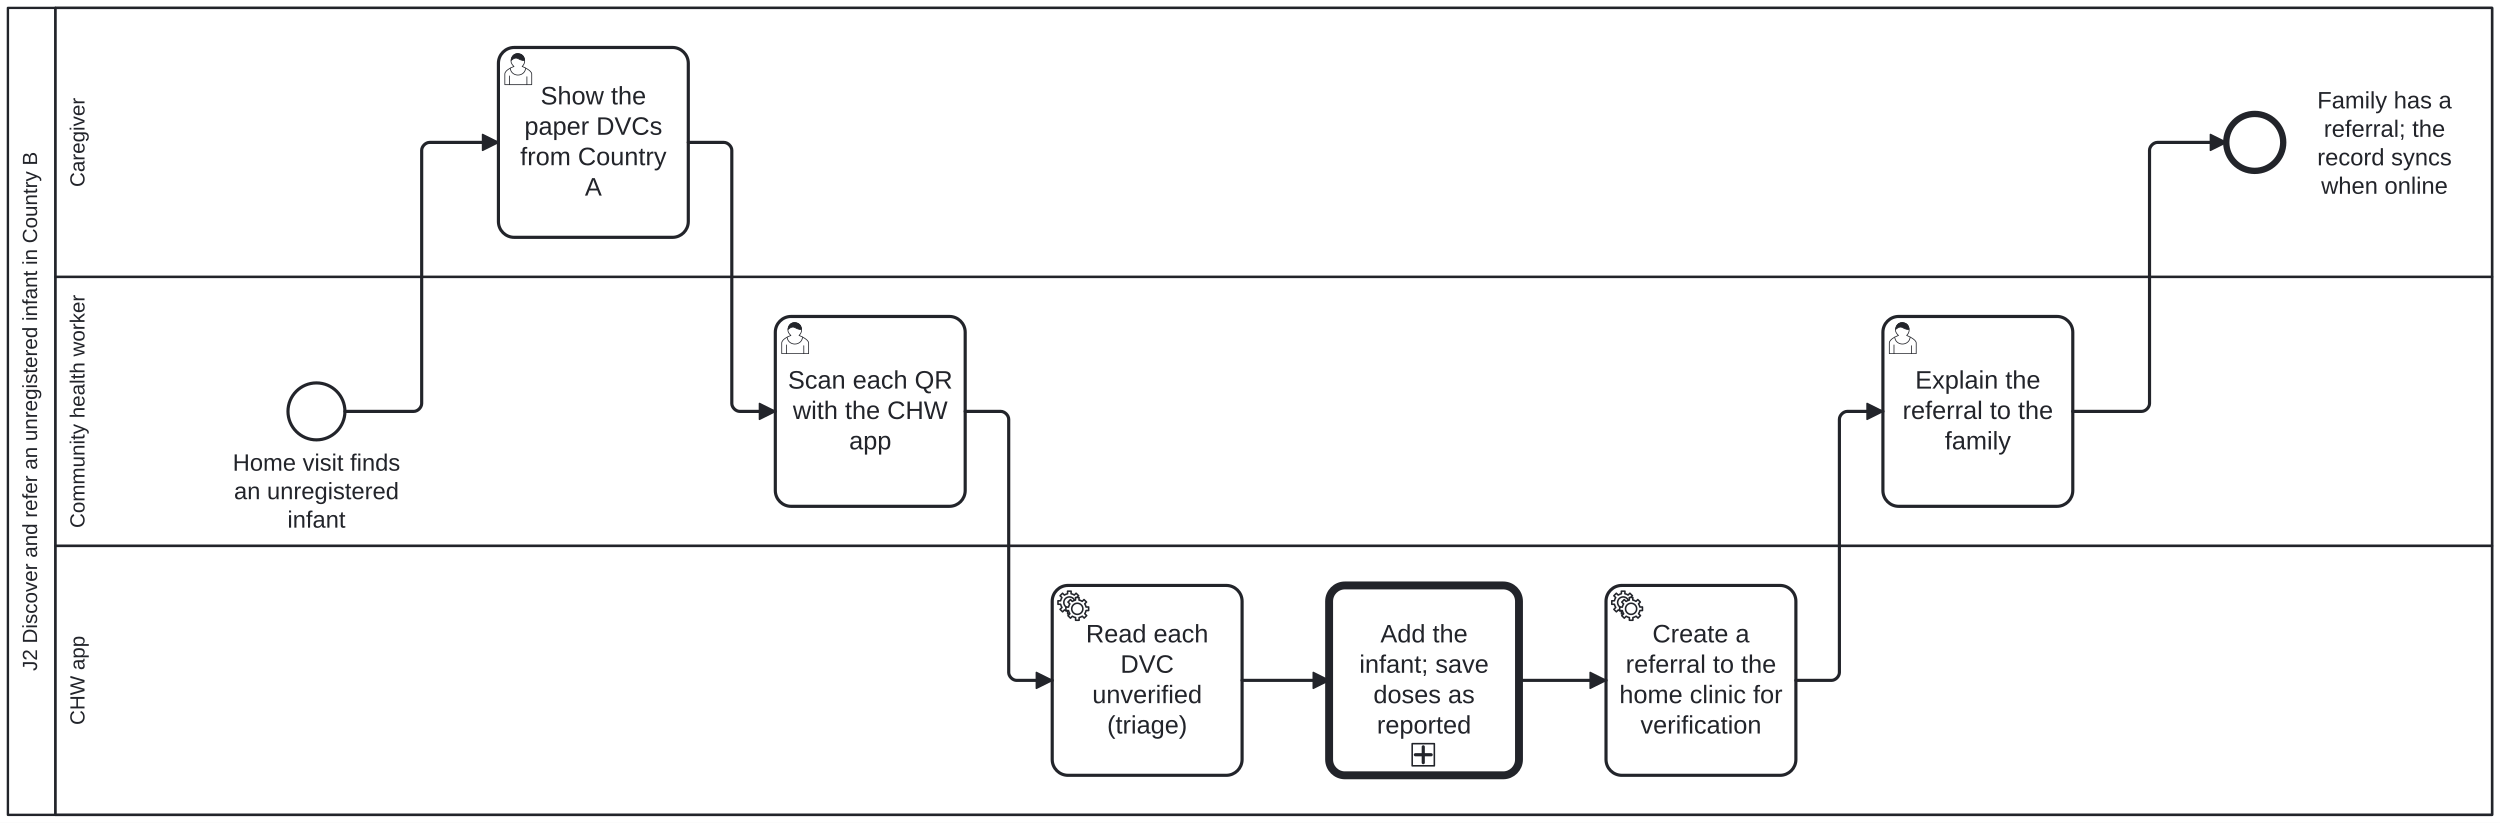
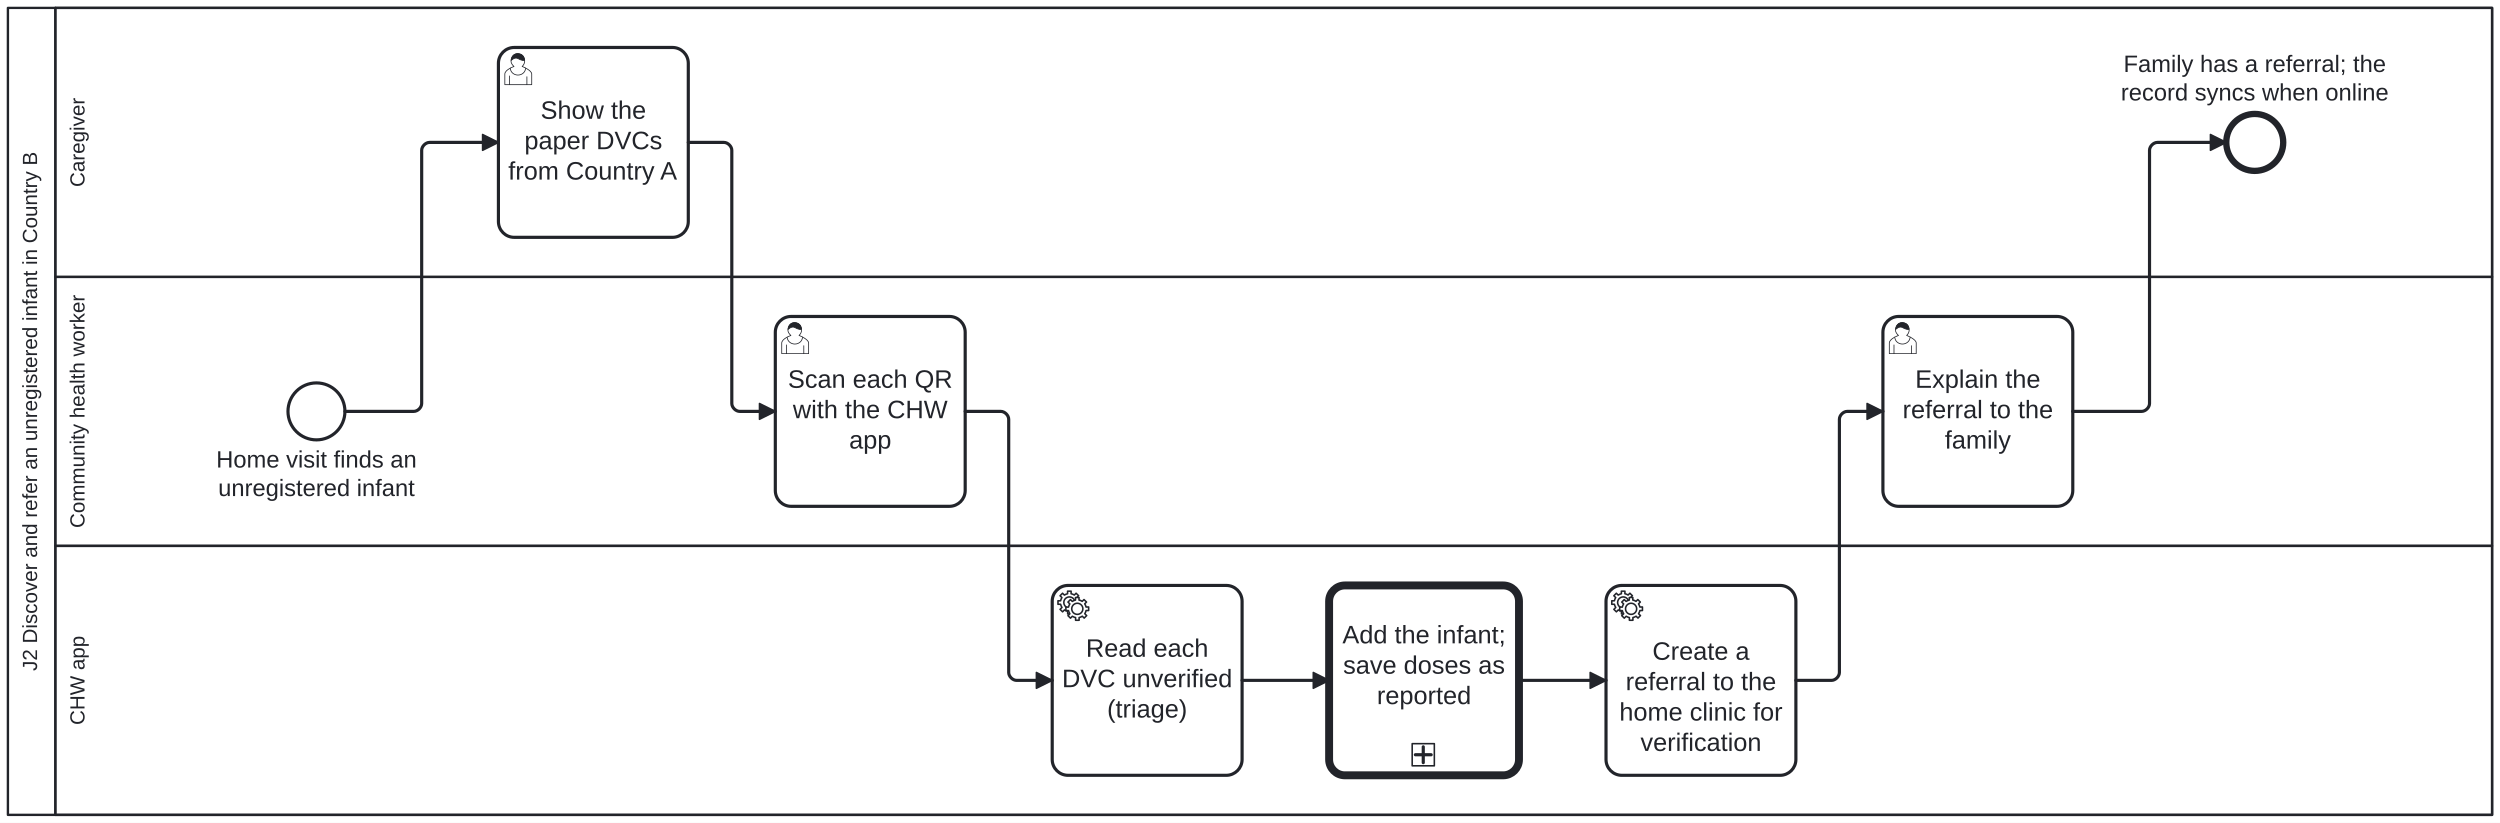
<svg xmlns="http://www.w3.org/2000/svg" width="100%" style="max-width:100%;height:auto" viewBox="95 55 1580 520" version="1.1">
  <rect x="95" y="55" width="1580" height="520" fill="#ffffff" />
  <g class="djs-group">
    <g class="djs-element djs-shape" data-element-id="Participant_Process_J2ChwDiscovery" style="display: block;" transform="matrix(1 0 0 1 100 60)">
      <g class="djs-visual">
        <rect x="0" y="0" width="1570" height="510" rx="0" ry="0" style="stroke-linecap: round; stroke-linejoin: round; stroke: rgb(34, 36, 42); stroke-width: 1.5px; fill: white; fill-opacity: 0.95;" />
        <path style="fill: none; stroke-linecap: round; stroke-linejoin: round; stroke: rgb(34, 36, 42); stroke-width: 1.5px;" d="M30,0L30,510" />
        <text lineHeight="1.05" class="djs-label" transform="matrix(-1.83697e-16 -1 1 -1.83697e-16 0 510)" style="font-family: Arial, sans-serif; font-size: 13px; font-weight: normal; fill: rgb(34, 36, 42);">
          <tspan x="90.97" y="18.413">J2 Discover and refer an unregistered infant in Country B</tspan>
        </text>
      </g>
      <rect class="djs-hit djs-hit-all" x="0" y="0" width="1570" height="510" style="fill: none; stroke-opacity: 0; stroke: white; stroke-width: 15px;" />
    </g>
    <g class="djs-children">
      <g class="djs-group">
        <g class="djs-element djs-shape" data-element-id="Lane_chw-app" style="display: block;" transform="matrix(1 0 0 1 130 400)">
          <g class="djs-visual">
            <rect x="0" y="0" width="1540" height="170" rx="0" ry="0" style="stroke-linecap: round; stroke-linejoin: round; stroke: rgb(34, 36, 42); stroke-width: 1.5px; fill: white; fill-opacity: 0.25;" />
            <text lineHeight="1.05" class="djs-label" transform="matrix(-1.83697e-16 -1 1 -1.83697e-16 0 170)" style="font-family: Arial, sans-serif; font-size: 13px; font-weight: normal; fill: rgb(34, 36, 42);">
              <tspan x="56.826" y="18.413">CHW app</tspan>
            </text>
          </g>
          <rect class="djs-hit djs-hit-all" x="0" y="0" width="1540" height="170" style="fill: none; stroke-opacity: 0; stroke: white; stroke-width: 15px;" />
        </g>
      </g>
      <g class="djs-group">
        <g class="djs-element djs-shape" data-element-id="Lane_community-health-worker" style="display: block;" transform="matrix(1 0 0 1 130 230)">
          <g class="djs-visual">
            <rect x="0" y="0" width="1540" height="170" rx="0" ry="0" style="stroke-linecap: round; stroke-linejoin: round; stroke: rgb(34, 36, 42); stroke-width: 1.5px; fill: white; fill-opacity: 0.25;" />
            <text lineHeight="1.05" class="djs-label" transform="matrix(-1.83697e-16 -1 1 -1.83697e-16 0 170)" style="font-family: Arial, sans-serif; font-size: 13px; font-weight: normal; fill: rgb(34, 36, 42);">
              <tspan x="11.307" y="18.413">Community health worker</tspan>
            </text>
          </g>
          <rect class="djs-hit djs-hit-all" x="0" y="0" width="1540" height="170" style="fill: none; stroke-opacity: 0; stroke: white; stroke-width: 15px;" />
        </g>
      </g>
      <g class="djs-group">
        <g class="djs-element djs-shape" data-element-id="Lane_caregiver" style="display: block;" transform="matrix(1 0 0 1 130 60)">
          <g class="djs-visual">
            <rect x="0" y="0" width="1540" height="170" rx="0" ry="0" style="stroke-linecap: round; stroke-linejoin: round; stroke: rgb(34, 36, 42); stroke-width: 1.5px; fill: white; fill-opacity: 0.25;" />
            <text lineHeight="1.05" class="djs-label" transform="matrix(-1.83697e-16 -1 1 -1.83697e-16 0 170)" style="font-family: Arial, sans-serif; font-size: 13px; font-weight: normal; fill: rgb(34, 36, 42);">
              <tspan x="56.823" y="18.413">Caregiver</tspan>
            </text>
          </g>
          <rect class="djs-hit djs-hit-all" x="0" y="0" width="1540" height="170" style="fill: none; stroke-opacity: 0; stroke: white; stroke-width: 15px;" />
        </g>
      </g>
      <g class="djs-group">
        <g class="djs-element djs-shape" data-element-id="Start" style="display: block;" transform="matrix(1 0 0 1 277 297)">
          <g class="djs-visual">
            <circle cx="18" cy="18" r="18" style="stroke-linecap: round; stroke-linejoin: round; stroke: rgb(34, 36, 42); stroke-width: 2px; fill: white; fill-opacity: 0.95;" />
          </g>
          <rect class="djs-hit djs-hit-all" x="0" y="0" width="36" height="36" style="fill: none; stroke-opacity: 0; stroke: white; stroke-width: 15px;" />
        </g>
      </g>
      <g class="djs-group">
-         <g class="djs-element djs-shape" data-element-id="Start_label" style="display: block;" transform="matrix(1 0 0 1 242 339)">
+         <g class="djs-element djs-shape" data-element-id="Start_label" style="display: block;" transform="matrix(1 0 0 1 211.6406 337)">
          <g class="djs-visual">
            <text lineHeight="1.2" class="djs-label" style="font-family: Arial, sans-serif; font-size: 15px; font-weight: normal; fill: rgb(34, 36, 42);">
-               <tspan x="0.068" y="13.5">Home visit finds</tspan>
-               <tspan x="0.881" y="31.5">an unregistered </tspan>
-               <tspan x="34.653" y="49.5">infant</tspan>
-             </text>
-           </g>
-           <rect class="djs-hit djs-hit-all" x="0" y="0" width="106" height="54" style="fill: none; stroke-opacity: 0; stroke: white; stroke-width: 15px;" />
+               <tspan x="20.001" y="13.5">Home visit finds an</tspan>
+               <tspan x="21.235" y="31.5">unregistered infant</tspan>
+             </text>
+           </g>
+           <rect class="djs-hit djs-hit-all" x="0" y="0" width="166.719" height="36" style="fill: none; stroke-opacity: 0; stroke: white; stroke-width: 15px;" />
        </g>
      </g>
      <g class="djs-group">
        <g class="djs-element djs-shape" data-element-id="Task_Show" style="display: block;" transform="matrix(1 0 0 1 410 85)">
          <g class="djs-visual">
            <rect x="0" y="0" width="120" height="120" rx="10" ry="10" style="stroke-linecap: round; stroke-linejoin: round; stroke: rgb(34, 36, 42); stroke-width: 2px; fill: white; fill-opacity: 0.95;" />
-             <text lineHeight="1.2" class="djs-label" style="font-family: Arial, sans-serif; font-size: 16px; font-weight: normal; fill: rgb(34, 36, 42);">
-               <tspan x="26.645" y="36">Show the </tspan>
-               <tspan x="16.426" y="55.2">paper DVCs </tspan>
-               <tspan x="13.766" y="74.4">from Country </tspan>
-               <tspan x="54.664" y="93.6">A</tspan>
+             <text lineHeight="1.2" class="djs-label" transform="translate(0 30.7)" style="font-family: Arial, sans-serif; font-size: 16px; font-weight: normal; fill: rgb(34, 36, 42);">
+               <tspan x="26.645" y="14.4">Show the</tspan>
+               <tspan x="16.426" y="33.6">paper DVCs</tspan>
+               <tspan x="6.207" y="52.8">from Country A</tspan>
            </text>
            <path d="m 15,12 c 0.909,-0.845 1.594,-2.049 1.594,-3.385 0,-2.554 -1.805,-4.622 -4.357,-4.622 -2.552,0 -4.288,2.068 -4.288,4.622 0,1.348 0.974,2.562 1.896,3.405 -0.529,0.187 -5.669,2.097 -5.794,4.756 v 6.718 h 17 v -6.718 c 0,-2.298 -5.528,-4.595 -6.051,-4.776 zm -8,6 l 0,5.5 m 11,0 l 0,-5" style="fill: white; stroke-linecap: round; stroke-linejoin: round; stroke: rgb(34, 36, 42); stroke-width: 0.5px;" />
            <path d="m 15,12 m 2.162,1.009 c 0,2.447 -2.158,4.431 -4.821,4.431 -2.665,0 -4.822,-1.981 -4.822,-4.431 " style="fill: white; stroke-linecap: round; stroke-linejoin: round; stroke: rgb(34, 36, 42); stroke-width: 0.5px;" />
            <path d="m 15,12 m -6.9,-3.80 c 0,0 2.251,-2.358 4.274,-1.177 2.024,1.181 4.221,1.537 4.124,0.965 -0.098,-0.57 -0.117,-3.791 -4.191,-4.136 -3.575,0.001 -4.208,3.367 -4.207,4.348 z" style="fill: rgb(34, 36, 42); stroke-linecap: round; stroke-linejoin: round; stroke: rgb(34, 36, 42); stroke-width: 0.5px;" />
          </g>
          <rect class="djs-hit djs-hit-all" x="0" y="0" width="120" height="120" style="fill: none; stroke-opacity: 0; stroke: white; stroke-width: 15px;" />
        </g>
      </g>
      <g class="djs-group">
        <g class="djs-element djs-shape" data-element-id="Task_Scan" style="display: block;" transform="matrix(1 0 0 1 585 255)">
          <g class="djs-visual">
            <rect x="0" y="0" width="120" height="120" rx="10" ry="10" style="stroke-linecap: round; stroke-linejoin: round; stroke: rgb(34, 36, 42); stroke-width: 2px; fill: white; fill-opacity: 0.95;" />
-             <text lineHeight="1.2" class="djs-label" style="font-family: Arial, sans-serif; font-size: 16px; font-weight: normal; fill: rgb(34, 36, 42);">
-               <tspan x="7.973" y="45.6">Scan each QR</tspan>
-               <tspan x="11.102" y="64.8">with the CHW </tspan>
-               <tspan x="46.652" y="84">app</tspan>
+             <text lineHeight="1.2" class="djs-label" transform="translate(0 30.7)" style="font-family: Arial, sans-serif; font-size: 16px; font-weight: normal; fill: rgb(34, 36, 42);">
+               <tspan x="7.973" y="14.4">Scan each QR</tspan>
+               <tspan x="11.102" y="33.6">with the CHW</tspan>
+               <tspan x="46.652" y="52.8">app</tspan>
            </text>
            <path d="m 15,12 c 0.909,-0.845 1.594,-2.049 1.594,-3.385 0,-2.554 -1.805,-4.622 -4.357,-4.622 -2.552,0 -4.288,2.068 -4.288,4.622 0,1.348 0.974,2.562 1.896,3.405 -0.529,0.187 -5.669,2.097 -5.794,4.756 v 6.718 h 17 v -6.718 c 0,-2.298 -5.528,-4.595 -6.051,-4.776 zm -8,6 l 0,5.5 m 11,0 l 0,-5" style="fill: white; stroke-linecap: round; stroke-linejoin: round; stroke: rgb(34, 36, 42); stroke-width: 0.5px;" />
            <path d="m 15,12 m 2.162,1.009 c 0,2.447 -2.158,4.431 -4.821,4.431 -2.665,0 -4.822,-1.981 -4.822,-4.431 " style="fill: white; stroke-linecap: round; stroke-linejoin: round; stroke: rgb(34, 36, 42); stroke-width: 0.5px;" />
            <path d="m 15,12 m -6.9,-3.80 c 0,0 2.251,-2.358 4.274,-1.177 2.024,1.181 4.221,1.537 4.124,0.965 -0.098,-0.57 -0.117,-3.791 -4.191,-4.136 -3.575,0.001 -4.208,3.367 -4.207,4.348 z" style="fill: rgb(34, 36, 42); stroke-linecap: round; stroke-linejoin: round; stroke: rgb(34, 36, 42); stroke-width: 0.5px;" />
          </g>
          <rect class="djs-hit djs-hit-all" x="0" y="0" width="120" height="120" style="fill: none; stroke-opacity: 0; stroke: white; stroke-width: 15px;" />
        </g>
      </g>
      <g class="djs-group">
        <g class="djs-element djs-shape" data-element-id="Task_Read" style="display: block;" transform="matrix(1 0 0 1 760 425)">
          <g class="djs-visual">
            <rect x="0" y="0" width="120" height="120" rx="10" ry="10" style="stroke-linecap: round; stroke-linejoin: round; stroke: rgb(34, 36, 42); stroke-width: 2px; fill: white; fill-opacity: 0.95;" />
-             <text lineHeight="1.2" class="djs-label" style="font-family: Arial, sans-serif; font-size: 16px; font-weight: normal; fill: rgb(34, 36, 42);">
-               <tspan x="21.305" y="36">Read each </tspan>
-               <tspan x="43.109" y="55.2">DVC </tspan>
-               <tspan x="25.312" y="74.4">unverified </tspan>
-               <tspan x="34.66" y="93.6">(triage)</tspan>
+             <text lineHeight="1.2" class="djs-label" transform="translate(0 30.7)" style="font-family: Arial, sans-serif; font-size: 16px; font-weight: normal; fill: rgb(34, 36, 42);">
+               <tspan x="21.305" y="14.4">Read each</tspan>
+               <tspan x="6.199" y="33.6">DVC unverified</tspan>
+               <tspan x="34.66" y="52.8">(triage)</tspan>
            </text>
            <circle cx="5" cy="5" r="5" transform="translate(6, 6)" style="stroke-linecap: round; stroke-linejoin: round; stroke: none; stroke-width: 2px; fill: white;" />
            <path d="m 12,18 v -1.713 c 0.352,-0.07 0.704,-0.178 1.048,-0.321 0.344,-0.145 0.666,-0.321 0.966,-0.521 l 1.194,1.18 1.567,-1.577 -1.195,-1.18 c 0.403,-0.614 0.683,-1.299 0.825,-2.018 l 1.622,-0.01 v -2.22 l -1.637,0.01 c -0.073,-0.352 -0.178,-0.7 -0.324,-1.044 -0.145,-0.344 -0.321,-0.664 -0.523,-0.962 l 1.131,-1.136 -1.583,-1.563 -1.13,1.136 c -0.614,-0.401 -1.303,-0.681 -2.023,-0.822 l 0.009,-1.619 h -2.241 l 0.004,1.631 c -0.354,0.074 -0.705,0.18 -1.05,0.324 -0.344,0.144 -0.665,0.321 -0.964,0.52 l -1.17,-1.158 -1.567,1.579 1.168,1.157 c -0.403,0.613 -0.683,1.298 -0.825,2.017 l -1.659,0.003 v 2.222 l 1.672,-0.006 c 0.073,0.351 0.18,0.702 0.324,1.045 0.145,0.344 0.321,0.664 0.523,0.961 l -1.199,1.197 1.584,1.56 1.196,-1.193 c 0.614,0.403 1.303,0.682 2.023,0.823 l 7.19e-4,1.699 h 2.227 z m 0.221,-3.996 c -1.789,0.75 -3.858,-0.093 -4.61,-1.874 -0.752,-1.783 0.091,-3.846 1.88,-4.596 1.788,-0.749 3.857,0.093 4.609,1.874 0.752,1.782 -0.091,3.846 -1.88,4.596 z" style="fill: white; stroke-linecap: round; stroke-linejoin: round; stroke: rgb(34, 36, 42); stroke-width: 1px;" />
            <circle cx="5" cy="5" r="5" transform="translate(11, 10)" style="stroke-linecap: round; stroke-linejoin: round; stroke: none; stroke-width: 2px; fill: white;" />
            <path d="m 17,22 v -1.713 c 0.352,-0.07 0.704,-0.178 1.048,-0.321 0.344,-0.145 0.666,-0.321 0.966,-0.521 l 1.194,1.18 1.567,-1.577 -1.195,-1.18 c 0.403,-0.614 0.683,-1.299 0.825,-2.018 l 1.622,-0.01 v -2.22 l -1.637,0.01 c -0.073,-0.352 -0.178,-0.7 -0.324,-1.044 -0.145,-0.344 -0.321,-0.664 -0.523,-0.962 l 1.131,-1.136 -1.583,-1.563 -1.13,1.136 c -0.614,-0.401 -1.303,-0.681 -2.023,-0.822 l 0.009,-1.619 h -2.241 l 0.004,1.631 c -0.354,0.074 -0.705,0.18 -1.05,0.324 -0.344,0.144 -0.665,0.321 -0.964,0.52 l -1.17,-1.158 -1.567,1.579 1.168,1.157 c -0.403,0.613 -0.683,1.298 -0.825,2.017 l -1.659,0.003 v 2.222 l 1.672,-0.006 c 0.073,0.351 0.18,0.702 0.324,1.045 0.145,0.344 0.321,0.664 0.523,0.961 l -1.199,1.197 1.584,1.56 1.196,-1.193 c 0.614,0.403 1.303,0.682 2.023,0.823 l 7.19e-4,1.699 h 2.227 z m 0.221,-3.996 c -1.789,0.75 -3.858,-0.093 -4.61,-1.874 -0.752,-1.783 0.091,-3.846 1.88,-4.596 1.788,-0.749 3.857,0.093 4.609,1.874 0.752,1.782 -0.091,3.846 -1.88,4.596 z" style="fill: white; stroke-linecap: round; stroke-linejoin: round; stroke: rgb(34, 36, 42); stroke-width: 1px;" />
          </g>
          <rect class="djs-hit djs-hit-all" x="0" y="0" width="120" height="120" style="fill: none; stroke-opacity: 0; stroke: white; stroke-width: 15px;" />
        </g>
      </g>
      <g class="djs-group">
        <g class="djs-element djs-shape" data-element-id="Task_Register" style="display: block;" transform="matrix(1 0 0 1 935 425)">
          <g class="djs-visual">
            <rect x="0" y="0" width="120" height="120" rx="10" ry="10" style="stroke-linecap: round; stroke-linejoin: round; stroke: rgb(34, 36, 42); stroke-width: 5px; fill: white; fill-opacity: 0.95;" />
-             <text lineHeight="1.2" class="djs-label" style="font-family: Arial, sans-serif; font-size: 16px; font-weight: normal; fill: rgb(34, 36, 42);">
-               <tspan x="32.422" y="36">Add the </tspan>
-               <tspan x="19.086" y="55.2">infant; save </tspan>
-               <tspan x="27.98" y="74.4">doses as </tspan>
-               <tspan x="30.203" y="93.6">reported</tspan>
+             <text lineHeight="1.2" class="djs-label" transform="translate(0 22.2)" style="font-family: Arial, sans-serif; font-size: 16px; font-weight: normal; fill: rgb(34, 36, 42);">
+               <tspan x="8.406" y="14.4">Add the infant;</tspan>
+               <tspan x="8.859" y="33.6">save doses as</tspan>
+               <tspan x="30.203" y="52.8">reported</tspan>
            </text>
            <rect x="0" y="0" width="14" height="14" rx="0" ry="0" style="stroke-linecap: round; stroke-linejoin: round; stroke: rgb(34, 36, 42); stroke-width: 1px; fill: white;" transform="matrix(1 0 0 1 52.5 100)" />
            <path data-marker="sub-process" d="m52.5,100 m 7,2 l 0,10 m -5,-5 l 10,0" style="fill: white; stroke-linecap: round; stroke-linejoin: round; stroke: rgb(34, 36, 42); stroke-width: 2px;" />
          </g>
          <rect class="djs-hit djs-hit-all" x="0" y="0" width="120" height="120" style="fill: none; stroke-opacity: 0; stroke: white; stroke-width: 15px;" />
        </g>
      </g>
      <g class="djs-group">
        <g class="djs-element djs-shape" data-element-id="Task_Refer" style="display: block;" transform="matrix(1 0 0 1 1110 425)">
          <g class="djs-visual">
            <rect x="0" y="0" width="120" height="120" rx="10" ry="10" style="stroke-linecap: round; stroke-linejoin: round; stroke: rgb(34, 36, 42); stroke-width: 2px; fill: white; fill-opacity: 0.95;" />
-             <text lineHeight="1.2" class="djs-label" style="font-family: Arial, sans-serif; font-size: 16px; font-weight: normal; fill: rgb(34, 36, 42);">
-               <tspan x="29.316" y="36">Create a </tspan>
-               <tspan x="12.422" y="55.2">referral to the </tspan>
-               <tspan x="8.426" y="74.4">home clinic for </tspan>
-               <tspan x="21.762" y="93.6">verification</tspan>
+             <text lineHeight="1.2" class="djs-label" transform="translate(0 32.6)" style="font-family: Arial, sans-serif; font-size: 16px; font-weight: normal; fill: rgb(34, 36, 42);">
+               <tspan x="29.316" y="14.4">Create a</tspan>
+               <tspan x="12.422" y="33.6">referral to the</tspan>
+               <tspan x="8.426" y="52.8">home clinic for</tspan>
+               <tspan x="21.762" y="72">verification</tspan>
            </text>
            <circle cx="5" cy="5" r="5" transform="translate(6, 6)" style="stroke-linecap: round; stroke-linejoin: round; stroke: none; stroke-width: 2px; fill: white;" />
            <path d="m 12,18 v -1.713 c 0.352,-0.07 0.704,-0.178 1.048,-0.321 0.344,-0.145 0.666,-0.321 0.966,-0.521 l 1.194,1.18 1.567,-1.577 -1.195,-1.18 c 0.403,-0.614 0.683,-1.299 0.825,-2.018 l 1.622,-0.01 v -2.22 l -1.637,0.01 c -0.073,-0.352 -0.178,-0.7 -0.324,-1.044 -0.145,-0.344 -0.321,-0.664 -0.523,-0.962 l 1.131,-1.136 -1.583,-1.563 -1.13,1.136 c -0.614,-0.401 -1.303,-0.681 -2.023,-0.822 l 0.009,-1.619 h -2.241 l 0.004,1.631 c -0.354,0.074 -0.705,0.18 -1.05,0.324 -0.344,0.144 -0.665,0.321 -0.964,0.52 l -1.17,-1.158 -1.567,1.579 1.168,1.157 c -0.403,0.613 -0.683,1.298 -0.825,2.017 l -1.659,0.003 v 2.222 l 1.672,-0.006 c 0.073,0.351 0.18,0.702 0.324,1.045 0.145,0.344 0.321,0.664 0.523,0.961 l -1.199,1.197 1.584,1.56 1.196,-1.193 c 0.614,0.403 1.303,0.682 2.023,0.823 l 7.19e-4,1.699 h 2.227 z m 0.221,-3.996 c -1.789,0.75 -3.858,-0.093 -4.61,-1.874 -0.752,-1.783 0.091,-3.846 1.88,-4.596 1.788,-0.749 3.857,0.093 4.609,1.874 0.752,1.782 -0.091,3.846 -1.88,4.596 z" style="fill: white; stroke-linecap: round; stroke-linejoin: round; stroke: rgb(34, 36, 42); stroke-width: 1px;" />
            <circle cx="5" cy="5" r="5" transform="translate(11, 10)" style="stroke-linecap: round; stroke-linejoin: round; stroke: none; stroke-width: 2px; fill: white;" />
            <path d="m 17,22 v -1.713 c 0.352,-0.07 0.704,-0.178 1.048,-0.321 0.344,-0.145 0.666,-0.321 0.966,-0.521 l 1.194,1.18 1.567,-1.577 -1.195,-1.18 c 0.403,-0.614 0.683,-1.299 0.825,-2.018 l 1.622,-0.01 v -2.22 l -1.637,0.01 c -0.073,-0.352 -0.178,-0.7 -0.324,-1.044 -0.145,-0.344 -0.321,-0.664 -0.523,-0.962 l 1.131,-1.136 -1.583,-1.563 -1.13,1.136 c -0.614,-0.401 -1.303,-0.681 -2.023,-0.822 l 0.009,-1.619 h -2.241 l 0.004,1.631 c -0.354,0.074 -0.705,0.18 -1.05,0.324 -0.344,0.144 -0.665,0.321 -0.964,0.52 l -1.17,-1.158 -1.567,1.579 1.168,1.157 c -0.403,0.613 -0.683,1.298 -0.825,2.017 l -1.659,0.003 v 2.222 l 1.672,-0.006 c 0.073,0.351 0.18,0.702 0.324,1.045 0.145,0.344 0.321,0.664 0.523,0.961 l -1.199,1.197 1.584,1.56 1.196,-1.193 c 0.614,0.403 1.303,0.682 2.023,0.823 l 7.19e-4,1.699 h 2.227 z m 0.221,-3.996 c -1.789,0.75 -3.858,-0.093 -4.61,-1.874 -0.752,-1.783 0.091,-3.846 1.88,-4.596 1.788,-0.749 3.857,0.093 4.609,1.874 0.752,1.782 -0.091,3.846 -1.88,4.596 z" style="fill: white; stroke-linecap: round; stroke-linejoin: round; stroke: rgb(34, 36, 42); stroke-width: 1px;" />
          </g>
          <rect class="djs-hit djs-hit-all" x="0" y="0" width="120" height="120" style="fill: none; stroke-opacity: 0; stroke: white; stroke-width: 15px;" />
        </g>
      </g>
      <g class="djs-group">
        <g class="djs-element djs-shape" data-element-id="Task_Slip" style="display: block;" transform="matrix(1 0 0 1 1285 255)">
          <g class="djs-visual">
            <rect x="0" y="0" width="120" height="120" rx="10" ry="10" style="stroke-linecap: round; stroke-linejoin: round; stroke: rgb(34, 36, 42); stroke-width: 2px; fill: white; fill-opacity: 0.95;" />
-             <text lineHeight="1.2" class="djs-label" style="font-family: Arial, sans-serif; font-size: 16px; font-weight: normal; fill: rgb(34, 36, 42);">
-               <tspan x="20.418" y="45.6">Explain the </tspan>
-               <tspan x="12.422" y="64.8">referral to the </tspan>
-               <tspan x="39.109" y="84">family</tspan>
+             <text lineHeight="1.2" class="djs-label" transform="translate(0 30.7)" style="font-family: Arial, sans-serif; font-size: 16px; font-weight: normal; fill: rgb(34, 36, 42);">
+               <tspan x="20.418" y="14.4">Explain the</tspan>
+               <tspan x="12.422" y="33.6">referral to the</tspan>
+               <tspan x="39.109" y="52.8">family</tspan>
            </text>
            <path d="m 15,12 c 0.909,-0.845 1.594,-2.049 1.594,-3.385 0,-2.554 -1.805,-4.622 -4.357,-4.622 -2.552,0 -4.288,2.068 -4.288,4.622 0,1.348 0.974,2.562 1.896,3.405 -0.529,0.187 -5.669,2.097 -5.794,4.756 v 6.718 h 17 v -6.718 c 0,-2.298 -5.528,-4.595 -6.051,-4.776 zm -8,6 l 0,5.5 m 11,0 l 0,-5" style="fill: white; stroke-linecap: round; stroke-linejoin: round; stroke: rgb(34, 36, 42); stroke-width: 0.5px;" />
            <path d="m 15,12 m 2.162,1.009 c 0,2.447 -2.158,4.431 -4.821,4.431 -2.665,0 -4.822,-1.981 -4.822,-4.431 " style="fill: white; stroke-linecap: round; stroke-linejoin: round; stroke: rgb(34, 36, 42); stroke-width: 0.5px;" />
            <path d="m 15,12 m -6.9,-3.80 c 0,0 2.251,-2.358 4.274,-1.177 2.024,1.181 4.221,1.537 4.124,0.965 -0.098,-0.57 -0.117,-3.791 -4.191,-4.136 -3.575,0.001 -4.208,3.367 -4.207,4.348 z" style="fill: rgb(34, 36, 42); stroke-linecap: round; stroke-linejoin: round; stroke: rgb(34, 36, 42); stroke-width: 0.5px;" />
          </g>
          <rect class="djs-hit djs-hit-all" x="0" y="0" width="120" height="120" style="fill: none; stroke-opacity: 0; stroke: white; stroke-width: 15px;" />
        </g>
      </g>
      <g class="djs-group">
        <g class="djs-element djs-shape" data-element-id="End" style="display: block;" transform="matrix(1 0 0 1 1502 127)">
          <g class="djs-visual">
            <circle cx="18" cy="18" r="18" style="stroke-linecap: round; stroke-linejoin: round; stroke: rgb(34, 36, 42); stroke-width: 4px; fill: white; fill-opacity: 0.95;" />
          </g>
          <rect class="djs-hit djs-hit-all" x="0" y="0" width="36" height="36" style="fill: none; stroke-opacity: 0; stroke: white; stroke-width: 15px;" />
        </g>
      </g>
      <g class="djs-group">
-         <g class="djs-element djs-shape" data-element-id="End_label" style="display: block;" transform="matrix(1 0 0 1 1559 110)">
+         <g class="djs-element djs-shape" data-element-id="End_label" style="display: block;" transform="matrix(1 0 0 1 1415.367 87)">
          <g class="djs-visual">
            <text lineHeight="1.2" class="djs-label" style="font-family: Arial, sans-serif; font-size: 15px; font-weight: normal; fill: rgb(34, 36, 42);">
-               <tspan x="0.487" y="13.5">Family has a</tspan>
-               <tspan x="4.65" y="31.5">referral; the</tspan>
-               <tspan x="0.487" y="49.5">record syncs</tspan>
-               <tspan x="2.969" y="67.5">when online</tspan>
-             </text>
-           </g>
-           <rect class="djs-hit djs-hit-all" x="0" y="0" width="86" height="72" style="fill: none; stroke-opacity: 0; stroke: white; stroke-width: 15px;" />
+               <tspan x="21.686" y="13.5">Family has a referral; the</tspan>
+               <tspan x="20.005" y="31.5">record syncs when online</tspan>
+             </text>
+           </g>
+           <rect class="djs-hit djs-hit-all" x="0" y="0" width="209.266" height="36" style="fill: none; stroke-opacity: 0; stroke: white; stroke-width: 15px;" />
        </g>
      </g>
      <g class="djs-group">
        <g class="djs-element djs-connection" data-element-id="Flow_1" style="display: block;">
          <g class="djs-visual">
            <defs>
              <marker id="bpmn-marker-1" viewBox="0 0 20 20" refX="11" refY="10" markerWidth="10" markerHeight="10" orient="auto">
                <path d="M 1 5 L 11 10 L 1 15 Z" style="stroke-linecap: round; stroke-linejoin: round; stroke: rgb(34, 36, 42); stroke-width: 1px; fill: rgb(34, 36, 42);" />
              </marker>
            </defs>
            <path data-corner-radius="5" style="fill: none; stroke-linecap: round; stroke-linejoin: round; stroke: rgb(34, 36, 42); stroke-width: 2px; marker-end: url('#bpmn-marker-1');" d="M313,315L356.5,315C359,315,361.5,312.5,361.5,310L361.5,150C361.5,147.5,364,145,366.5,145L410,145" />
          </g>
          <path d="M313,315L361.5,315L361.5,145L410,145" class="djs-hit djs-hit-stroke" style="fill: none; stroke-opacity: 0; stroke: white; stroke-width: 15px;" />
        </g>
      </g>
      <g class="djs-group">
        <g class="djs-element djs-connection" data-element-id="Flow_2" style="display: block;">
          <g class="djs-visual">
            <defs>
              <marker id="bpmn-marker-2" viewBox="0 0 20 20" refX="11" refY="10" markerWidth="10" markerHeight="10" orient="auto">
                <path d="M 1 5 L 11 10 L 1 15 Z" style="stroke-linecap: round; stroke-linejoin: round; stroke: rgb(34, 36, 42); stroke-width: 1px; fill: rgb(34, 36, 42);" />
              </marker>
            </defs>
            <path data-corner-radius="5" style="fill: none; stroke-linecap: round; stroke-linejoin: round; stroke: rgb(34, 36, 42); stroke-width: 2px; marker-end: url('#bpmn-marker-2');" d="M530,145L552.5,145C555,145,557.5,147.5,557.5,150L557.5,310C557.5,312.5,560,315,562.5,315L585,315" />
          </g>
          <path d="M530,145L557.5,145L557.5,315L585,315" class="djs-hit djs-hit-stroke" style="fill: none; stroke-opacity: 0; stroke: white; stroke-width: 15px;" />
        </g>
      </g>
      <g class="djs-group">
        <g class="djs-element djs-connection" data-element-id="Flow_3" style="display: block;">
          <g class="djs-visual">
            <defs>
              <marker id="bpmn-marker-3" viewBox="0 0 20 20" refX="11" refY="10" markerWidth="10" markerHeight="10" orient="auto">
                <path d="M 1 5 L 11 10 L 1 15 Z" style="stroke-linecap: round; stroke-linejoin: round; stroke: rgb(34, 36, 42); stroke-width: 1px; fill: rgb(34, 36, 42);" />
              </marker>
            </defs>
            <path data-corner-radius="5" style="fill: none; stroke-linecap: round; stroke-linejoin: round; stroke: rgb(34, 36, 42); stroke-width: 2px; marker-end: url('#bpmn-marker-3');" d="M705,315L727.5,315C730,315,732.5,317.5,732.5,320L732.5,480C732.5,482.5,735,485,737.5,485L760,485" />
          </g>
          <path d="M705,315L732.5,315L732.5,485L760,485" class="djs-hit djs-hit-stroke" style="fill: none; stroke-opacity: 0; stroke: white; stroke-width: 15px;" />
        </g>
      </g>
      <g class="djs-group">
        <g class="djs-element djs-connection" data-element-id="Flow_4" style="display: block;">
          <g class="djs-visual">
            <defs>
              <marker id="bpmn-marker-4" viewBox="0 0 20 20" refX="11" refY="10" markerWidth="10" markerHeight="10" orient="auto">
                <path d="M 1 5 L 11 10 L 1 15 Z" style="stroke-linecap: round; stroke-linejoin: round; stroke: rgb(34, 36, 42); stroke-width: 1px; fill: rgb(34, 36, 42);" />
              </marker>
            </defs>
            <path data-corner-radius="5" style="fill: none; stroke-linecap: round; stroke-linejoin: round; stroke: rgb(34, 36, 42); stroke-width: 2px; marker-end: url('#bpmn-marker-4');" d="M880,485L935,485" />
          </g>
          <path d="M880,485L935,485" class="djs-hit djs-hit-stroke" style="fill: none; stroke-opacity: 0; stroke: white; stroke-width: 15px;" />
        </g>
      </g>
      <g class="djs-group">
        <g class="djs-element djs-connection" data-element-id="Flow_5" style="display: block;">
          <g class="djs-visual">
            <defs>
              <marker id="bpmn-marker-5" viewBox="0 0 20 20" refX="11" refY="10" markerWidth="10" markerHeight="10" orient="auto">
                <path d="M 1 5 L 11 10 L 1 15 Z" style="stroke-linecap: round; stroke-linejoin: round; stroke: rgb(34, 36, 42); stroke-width: 1px; fill: rgb(34, 36, 42);" />
              </marker>
            </defs>
            <path data-corner-radius="5" style="fill: none; stroke-linecap: round; stroke-linejoin: round; stroke: rgb(34, 36, 42); stroke-width: 2px; marker-end: url('#bpmn-marker-5');" d="M1055,485L1110,485" />
          </g>
          <path d="M1055,485L1110,485" class="djs-hit djs-hit-stroke" style="fill: none; stroke-opacity: 0; stroke: white; stroke-width: 15px;" />
        </g>
      </g>
      <g class="djs-group">
        <g class="djs-element djs-connection" data-element-id="Flow_6" style="display: block;">
          <g class="djs-visual">
            <defs>
              <marker id="bpmn-marker-6" viewBox="0 0 20 20" refX="11" refY="10" markerWidth="10" markerHeight="10" orient="auto">
                <path d="M 1 5 L 11 10 L 1 15 Z" style="stroke-linecap: round; stroke-linejoin: round; stroke: rgb(34, 36, 42); stroke-width: 1px; fill: rgb(34, 36, 42);" />
              </marker>
            </defs>
            <path data-corner-radius="5" style="fill: none; stroke-linecap: round; stroke-linejoin: round; stroke: rgb(34, 36, 42); stroke-width: 2px; marker-end: url('#bpmn-marker-6');" d="M1230,485L1252.5,485C1255,485,1257.5,482.5,1257.5,480L1257.5,320C1257.5,317.5,1260,315,1262.5,315L1285,315" />
          </g>
          <path d="M1230,485L1257.5,485L1257.5,315L1285,315" class="djs-hit djs-hit-stroke" style="fill: none; stroke-opacity: 0; stroke: white; stroke-width: 15px;" />
        </g>
      </g>
      <g class="djs-group">
        <g class="djs-element djs-connection" data-element-id="Flow_7" style="display: block;">
          <g class="djs-visual">
            <defs>
              <marker id="bpmn-marker-7" viewBox="0 0 20 20" refX="11" refY="10" markerWidth="10" markerHeight="10" orient="auto">
                <path d="M 1 5 L 11 10 L 1 15 Z" style="stroke-linecap: round; stroke-linejoin: round; stroke: rgb(34, 36, 42); stroke-width: 1px; fill: rgb(34, 36, 42);" />
              </marker>
            </defs>
            <path data-corner-radius="5" style="fill: none; stroke-linecap: round; stroke-linejoin: round; stroke: rgb(34, 36, 42); stroke-width: 2px; marker-end: url('#bpmn-marker-7');" d="M1405,315L1448.5,315C1451,315,1453.5,312.5,1453.5,310L1453.5,150C1453.5,147.5,1456,145,1458.5,145L1502,145" />
          </g>
          <path d="M1405,315L1453.5,315L1453.5,145L1502,145" class="djs-hit djs-hit-stroke" style="fill: none; stroke-opacity: 0; stroke: white; stroke-width: 15px;" />
        </g>
      </g>
    </g>
  </g>
</svg>
